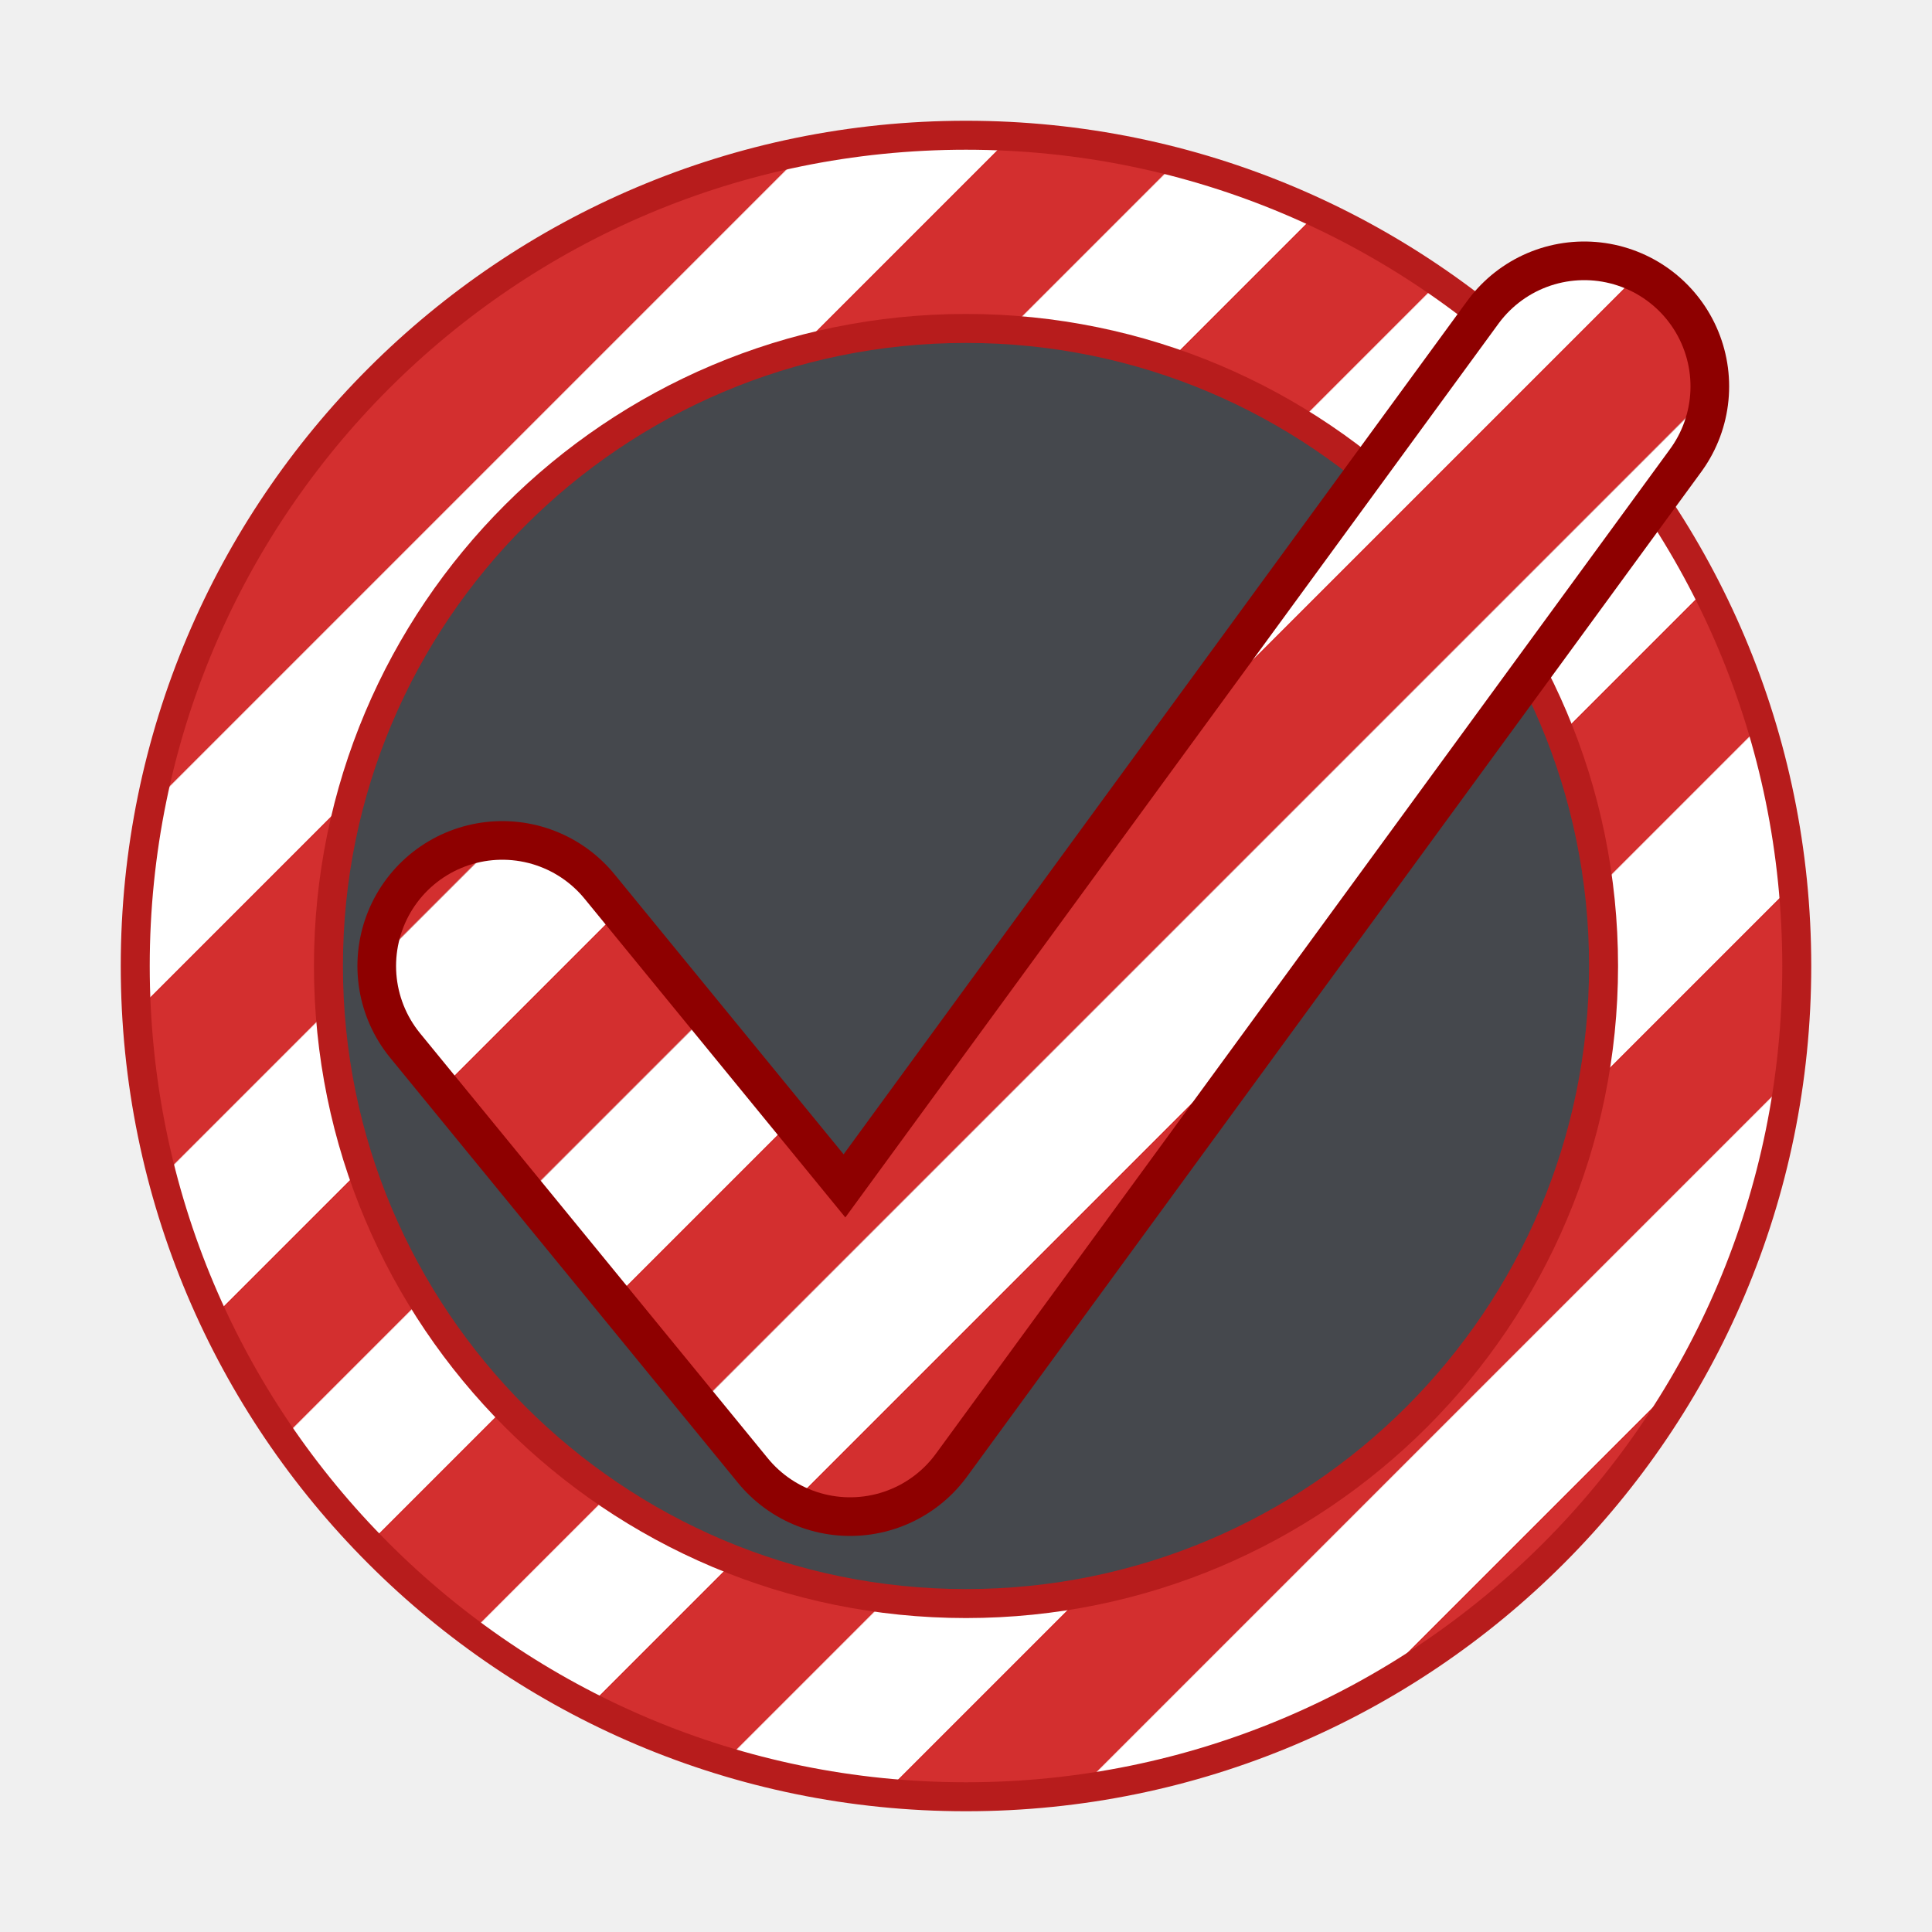
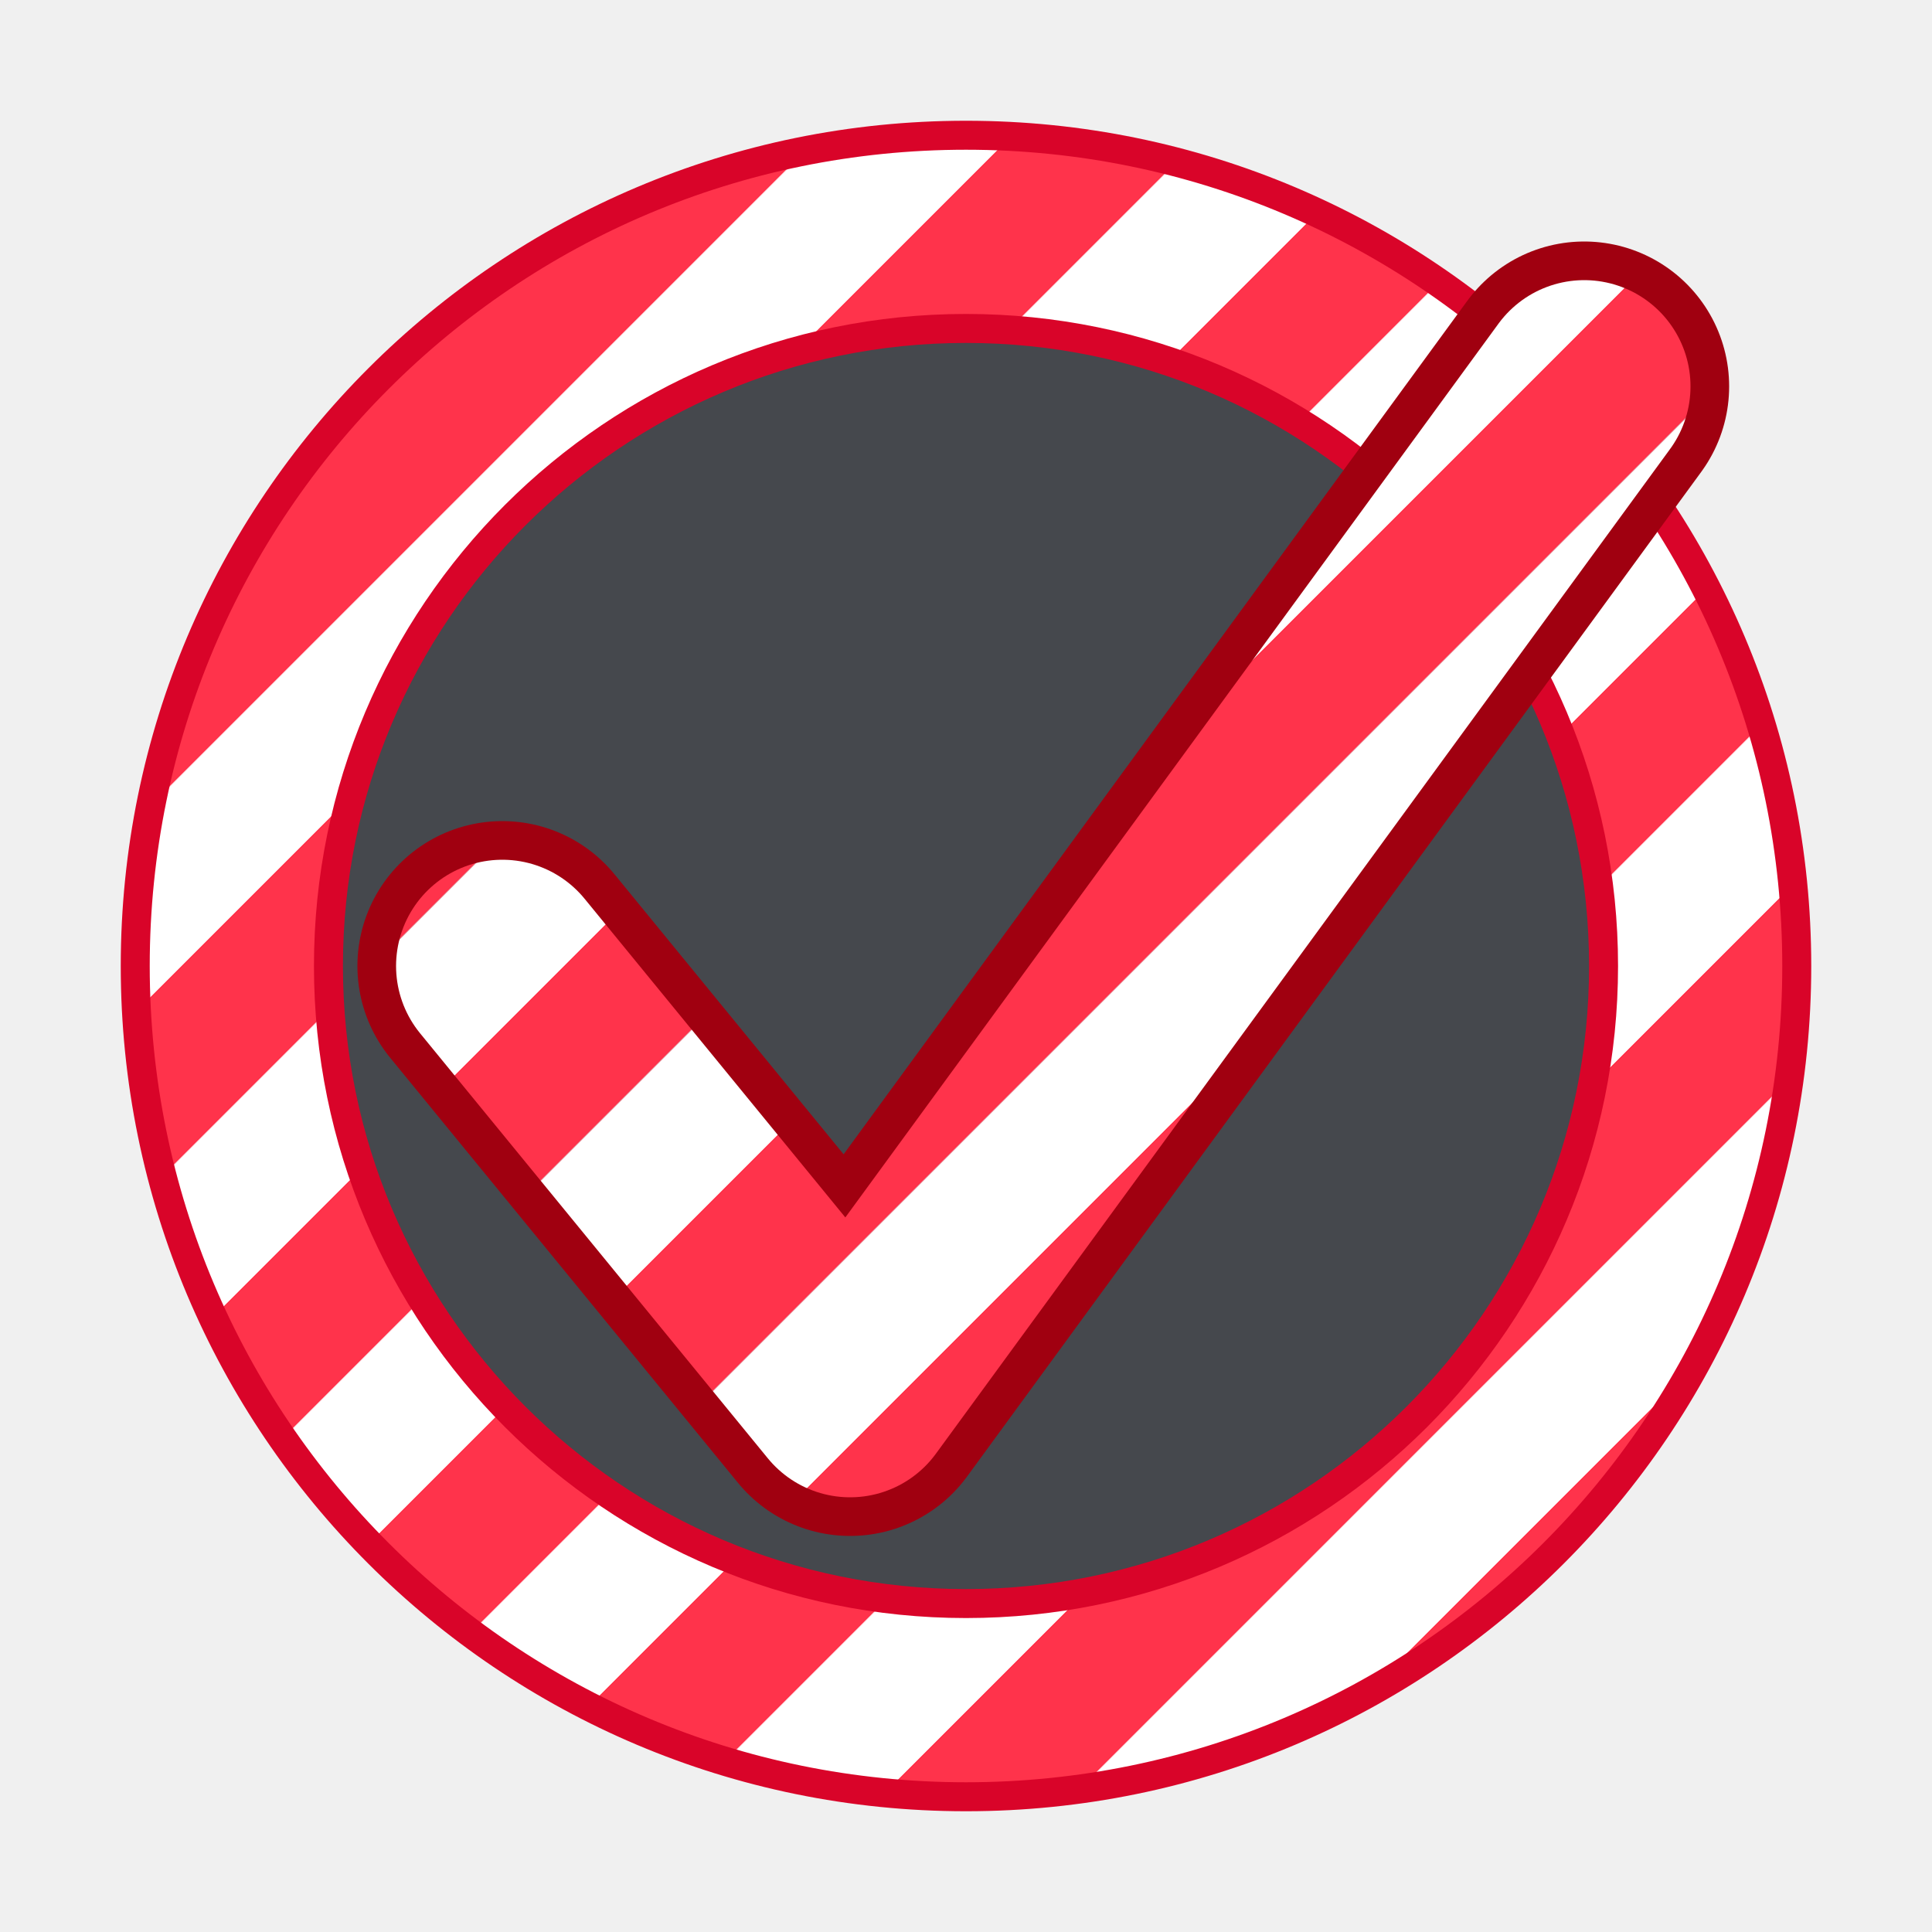
<svg xmlns="http://www.w3.org/2000/svg" viewBox="0 0 100 100" width="100" height="100">
  <defs>
    <pattern id="candy-circ-lit" width="14" height="14" patternTransform="rotate(45)" patternUnits="userSpaceOnUse">
-       <rect width="7" height="14" fill="#D32F2F" />
+       <rect width="7" height="14" fill="#FF334B" />
      <rect x="7" width="7" height="14" fill="#FFFFFF" />
    </pattern>
  </defs>
  <circle cx="50" cy="50" r="33" fill="rgba(12, 16, 23, 0.75)" />
  <circle cx="50" cy="50" r="38" fill="none" stroke="url(#candy-circ-lit)" stroke-width="10" />
-   <circle cx="50" cy="50" r="43" fill="none" stroke="#B71C1C" stroke-width="1.5" />
-   <circle cx="50" cy="50" r="33" fill="none" stroke="#B71C1C" stroke-width="1.5" />
-   <polyline points="26,50 44,72 82,20" fill="none" stroke="#8E0000" stroke-width="15" stroke-linecap="round" stroke-linejoin="round" />
+   <circle cx="50" cy="50" r="43" fill="none" stroke="#D90429" stroke-width="1.5" />
+   <circle cx="50" cy="50" r="33" fill="none" stroke="#D90429" stroke-width="1.5" />
+   <polyline points="26,50 44,72 82,20" fill="none" stroke="#A00010" stroke-width="15" stroke-linecap="round" stroke-linejoin="round" />
  <polyline points="26,50 44,72 82,20" fill="none" stroke="url(#candy-circ-lit)" stroke-width="11" stroke-linecap="round" stroke-linejoin="round" />
</svg>
